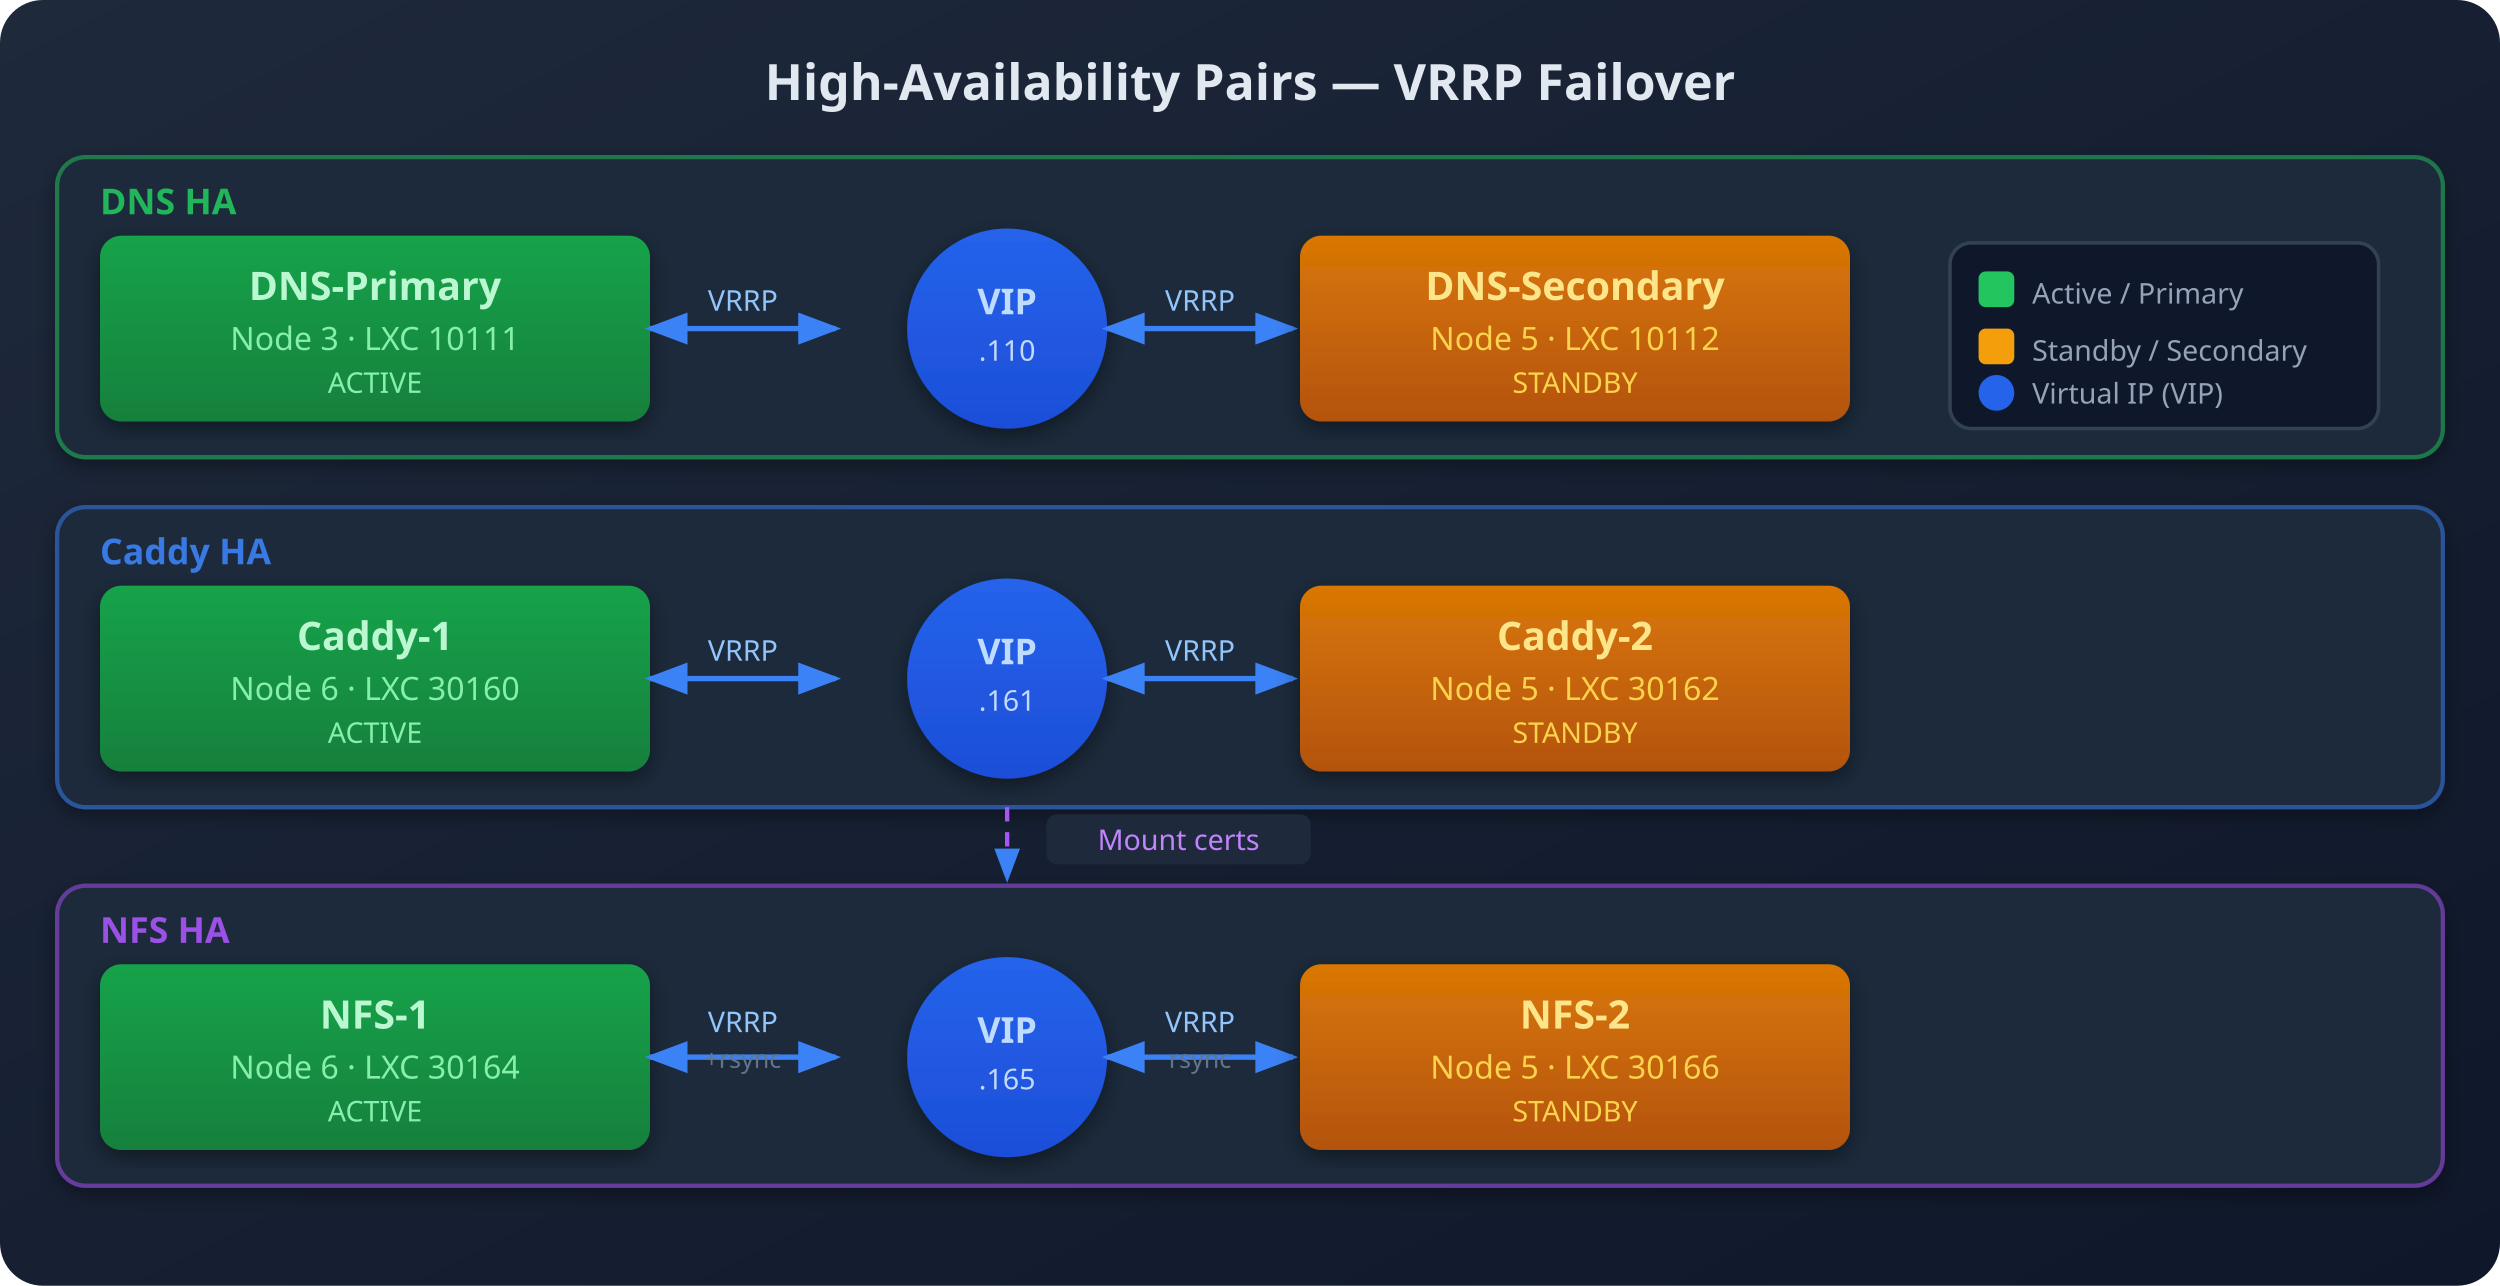
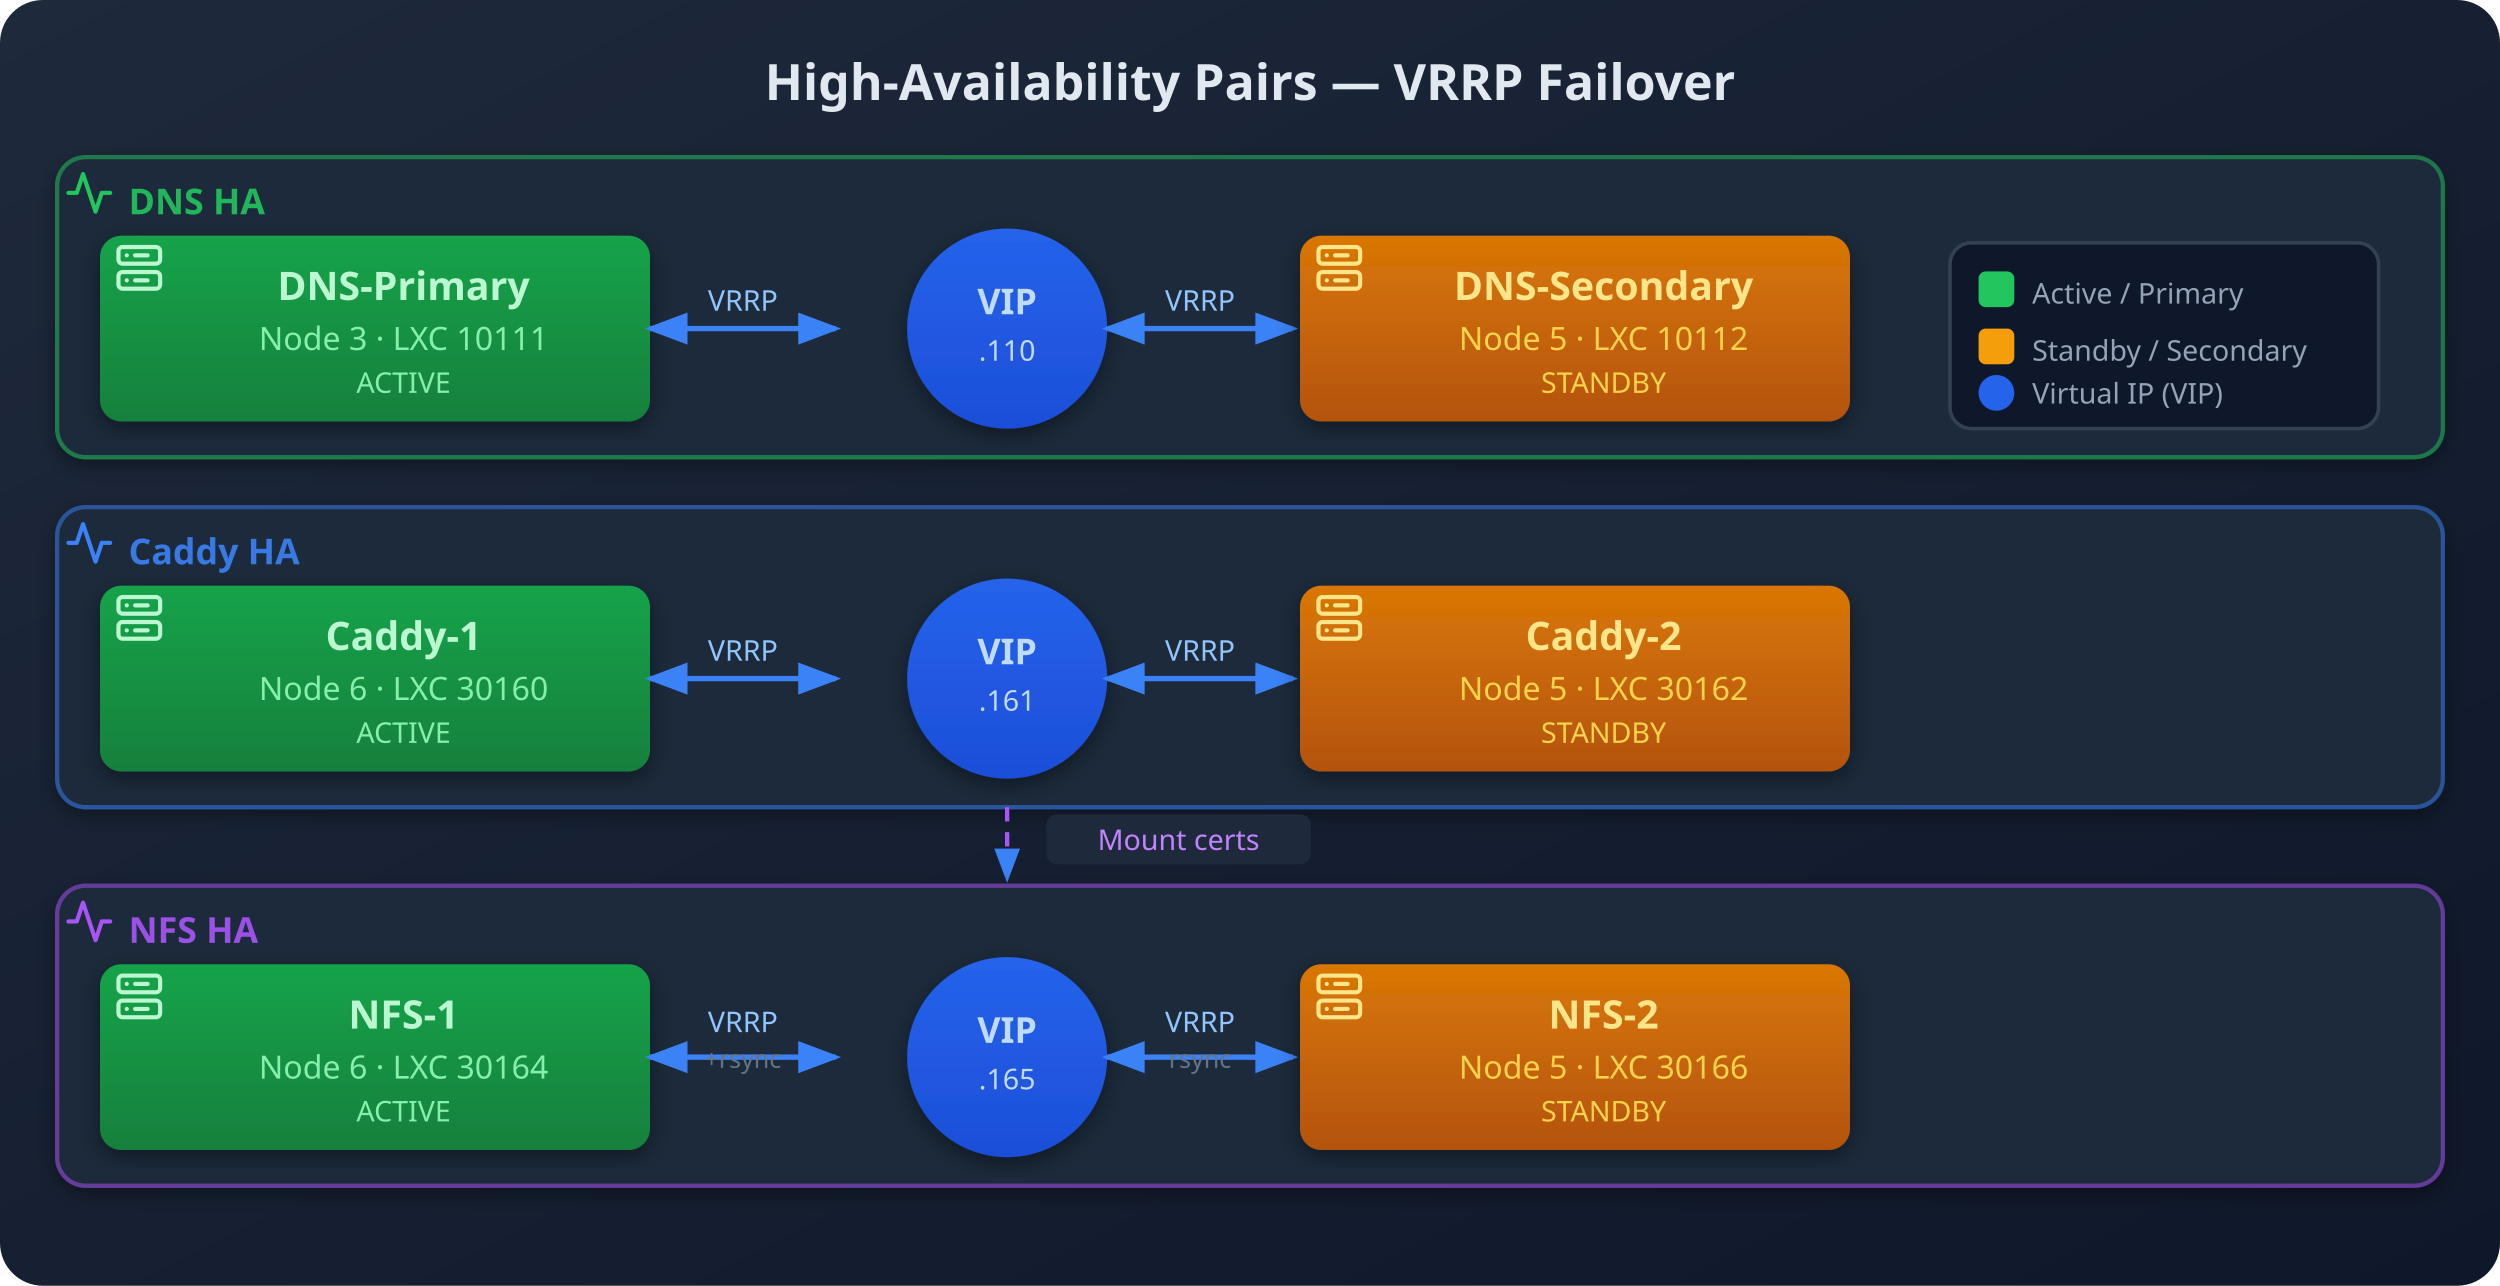
<svg xmlns="http://www.w3.org/2000/svg" viewBox="0 0 700 360" width="700" height="360">
  <defs>
    <linearGradient id="bgGrad" x1="0%" y1="0%" x2="100%" y2="100%">
      <stop offset="0%" style="stop-color:#1e293b;stop-opacity:1" />
      <stop offset="100%" style="stop-color:#0f172a;stop-opacity:1" />
    </linearGradient>
    <linearGradient id="greenGrad" x1="0%" y1="0%" x2="0%" y2="100%">
      <stop offset="0%" style="stop-color:#16a34a;stop-opacity:1" />
      <stop offset="100%" style="stop-color:#15803d;stop-opacity:1" />
    </linearGradient>
    <linearGradient id="amberGrad" x1="0%" y1="0%" x2="0%" y2="100%">
      <stop offset="0%" style="stop-color:#d97706;stop-opacity:1" />
      <stop offset="100%" style="stop-color:#b45309;stop-opacity:1" />
    </linearGradient>
    <linearGradient id="blueGrad" x1="0%" y1="0%" x2="0%" y2="100%">
      <stop offset="0%" style="stop-color:#2563eb;stop-opacity:1" />
      <stop offset="100%" style="stop-color:#1d4ed8;stop-opacity:1" />
    </linearGradient>
    <filter id="shadow" x="-10%" y="-10%" width="120%" height="120%">
      <feDropShadow dx="0" dy="2" stdDeviation="3" flood-color="#000000" flood-opacity="0.4" />
    </filter>
    <marker id="arrowBlue" markerWidth="8" markerHeight="6" refX="7" refY="3" orient="auto">
      <polygon points="0 0, 8 3, 0 6" fill="#3b82f6" />
    </marker>
    <marker id="arrowAmber" markerWidth="8" markerHeight="6" refX="7" refY="3" orient="auto">
      <polygon points="0 0, 8 3, 0 6" fill="#f59e0b" />
    </marker>
    <marker id="arrowBlueR" markerWidth="8" markerHeight="6" refX="1" refY="3" orient="auto">
      <polygon points="8 0, 0 3, 8 6" fill="#3b82f6" />
    </marker>
+     <symbol id="icon-heartbeat" viewBox="0 0 24 24" fill="none" stroke="currentColor" stroke-width="2" stroke-linecap="round" stroke-linejoin="round">
+       <path d="M22 12h-4l-3 9L9 3l-3 9H2" />
+     </symbol>
+     <symbol id="icon-server" viewBox="0 0 24 24" fill="none" stroke="currentColor" stroke-width="2" stroke-linecap="round" stroke-linejoin="round">
+       <rect x="2" y="2" width="20" height="8" rx="2" />
+       <rect x="2" y="14" width="20" height="8" rx="2" />
+       <circle cx="6" cy="6" r="1" fill="currentColor" stroke="none" />
+       <circle cx="6" cy="18" r="1" fill="currentColor" stroke="none" />
+       <line x1="10" y1="6" x2="16" y2="6" />
+       <line x1="10" y1="18" x2="16" y2="18" />
+     </symbol>
  </defs>
  <rect width="700" height="360" fill="url(#bgGrad)" rx="12" />
  <text x="350" y="28" font-family="'Segoe UI', system-ui, -apple-system, sans-serif" font-size="14" font-weight="600" fill="#e2e8f0" text-anchor="middle">High-Availability Pairs — VRRP Failover</text>
  <rect x="16" y="44" width="668" height="84" rx="8" fill="#1e293b" stroke="#22c55e" stroke-width="1.2" stroke-opacity="0.5" filter="url(#shadow)" />
-   <text x="28" y="60" font-family="'Segoe UI', system-ui, -apple-system, sans-serif" font-size="10" font-weight="600" fill="#22c55e" opacity="0.9">DNS HA</text>
+   <use href="#icon-heartbeat" x="18" y="47" width="14" height="14" color="#22c55e" />
+   <text x="36" y="60" font-family="'Segoe UI', system-ui, -apple-system, sans-serif" font-size="10" font-weight="600" fill="#22c55e" opacity="0.9">DNS HA</text>
  <rect x="28" y="66" width="154" height="52" rx="6" fill="url(#greenGrad)" filter="url(#shadow)" />
-   <text x="105" y="84" font-family="'Segoe UI', system-ui, -apple-system, sans-serif" font-size="11" font-weight="600" fill="#bbf7d0" text-anchor="middle">DNS-Primary</text>
-   <text x="105" y="98" font-family="'Segoe UI', system-ui, -apple-system, sans-serif" font-size="9" fill="#86efac" text-anchor="middle">Node 3 · LXC 10111</text>
-   <text x="105" y="110" font-family="'Segoe UI', system-ui, -apple-system, sans-serif" font-size="8" fill="#86efac" text-anchor="middle">ACTIVE</text>
+   <use href="#icon-server" x="32" y="68" width="14" height="14" color="#bbf7d0" />
+   <text x="113" y="84" font-family="'Segoe UI', system-ui, -apple-system, sans-serif" font-size="11" font-weight="600" fill="#bbf7d0" text-anchor="middle">DNS-Primary</text>
+   <text x="113" y="98" font-family="'Segoe UI', system-ui, -apple-system, sans-serif" font-size="9" fill="#86efac" text-anchor="middle">Node 3 · LXC 10111</text>
+   <text x="113" y="110" font-family="'Segoe UI', system-ui, -apple-system, sans-serif" font-size="8" fill="#86efac" text-anchor="middle">ACTIVE</text>
  <line x1="182" y1="92" x2="234" y2="92" stroke="#3b82f6" stroke-width="1.5" marker-end="url(#arrowBlue)" marker-start="url(#arrowBlueR)" />
  <text x="208" y="87" font-family="'Segoe UI', system-ui, -apple-system, sans-serif" font-size="8" fill="#93c5fd" text-anchor="middle">VRRP</text>
  <circle cx="282" cy="92" r="28" fill="url(#blueGrad)" filter="url(#shadow)" />
  <text x="282" y="88" font-family="'Segoe UI', system-ui, -apple-system, sans-serif" font-size="10" font-weight="700" fill="#bfdbfe" text-anchor="middle">VIP</text>
  <text x="282" y="101" font-family="'Segoe UI', system-ui, -apple-system, sans-serif" font-size="8" fill="#bfdbfe" text-anchor="middle">.110</text>
  <line x1="310" y1="92" x2="362" y2="92" stroke="#3b82f6" stroke-width="1.5" marker-end="url(#arrowBlue)" marker-start="url(#arrowBlueR)" />
  <text x="336" y="87" font-family="'Segoe UI', system-ui, -apple-system, sans-serif" font-size="8" fill="#93c5fd" text-anchor="middle">VRRP</text>
  <rect x="364" y="66" width="154" height="52" rx="6" fill="url(#amberGrad)" filter="url(#shadow)" />
-   <text x="441" y="84" font-family="'Segoe UI', system-ui, -apple-system, sans-serif" font-size="11" font-weight="600" fill="#fde68a" text-anchor="middle">DNS-Secondary</text>
-   <text x="441" y="98" font-family="'Segoe UI', system-ui, -apple-system, sans-serif" font-size="9" fill="#fcd34d" text-anchor="middle">Node 5 · LXC 10112</text>
-   <text x="441" y="110" font-family="'Segoe UI', system-ui, -apple-system, sans-serif" font-size="8" fill="#fcd34d" text-anchor="middle">STANDBY</text>
+   <use href="#icon-server" x="368" y="68" width="14" height="14" color="#fde68a" />
+   <text x="449" y="84" font-family="'Segoe UI', system-ui, -apple-system, sans-serif" font-size="11" font-weight="600" fill="#fde68a" text-anchor="middle">DNS-Secondary</text>
+   <text x="449" y="98" font-family="'Segoe UI', system-ui, -apple-system, sans-serif" font-size="9" fill="#fcd34d" text-anchor="middle">Node 5 · LXC 10112</text>
+   <text x="449" y="110" font-family="'Segoe UI', system-ui, -apple-system, sans-serif" font-size="8" fill="#fcd34d" text-anchor="middle">STANDBY</text>
  <rect x="16" y="142" width="668" height="84" rx="8" fill="#1e293b" stroke="#3b82f6" stroke-width="1.2" stroke-opacity="0.5" filter="url(#shadow)" />
-   <text x="28" y="158" font-family="'Segoe UI', system-ui, -apple-system, sans-serif" font-size="10" font-weight="600" fill="#3b82f6" opacity="0.9">Caddy HA</text>
+   <use href="#icon-heartbeat" x="18" y="145" width="14" height="14" color="#3b82f6" />
+   <text x="36" y="158" font-family="'Segoe UI', system-ui, -apple-system, sans-serif" font-size="10" font-weight="600" fill="#3b82f6" opacity="0.9">Caddy HA</text>
  <rect x="28" y="164" width="154" height="52" rx="6" fill="url(#greenGrad)" filter="url(#shadow)" />
-   <text x="105" y="182" font-family="'Segoe UI', system-ui, -apple-system, sans-serif" font-size="11" font-weight="600" fill="#bbf7d0" text-anchor="middle">Caddy-1</text>
-   <text x="105" y="196" font-family="'Segoe UI', system-ui, -apple-system, sans-serif" font-size="9" fill="#86efac" text-anchor="middle">Node 6 · LXC 30160</text>
-   <text x="105" y="208" font-family="'Segoe UI', system-ui, -apple-system, sans-serif" font-size="8" fill="#86efac" text-anchor="middle">ACTIVE</text>
+   <use href="#icon-server" x="32" y="166" width="14" height="14" color="#bbf7d0" />
+   <text x="113" y="182" font-family="'Segoe UI', system-ui, -apple-system, sans-serif" font-size="11" font-weight="600" fill="#bbf7d0" text-anchor="middle">Caddy-1</text>
+   <text x="113" y="196" font-family="'Segoe UI', system-ui, -apple-system, sans-serif" font-size="9" fill="#86efac" text-anchor="middle">Node 6 · LXC 30160</text>
+   <text x="113" y="208" font-family="'Segoe UI', system-ui, -apple-system, sans-serif" font-size="8" fill="#86efac" text-anchor="middle">ACTIVE</text>
  <line x1="182" y1="190" x2="234" y2="190" stroke="#3b82f6" stroke-width="1.5" marker-end="url(#arrowBlue)" marker-start="url(#arrowBlueR)" />
  <text x="208" y="185" font-family="'Segoe UI', system-ui, -apple-system, sans-serif" font-size="8" fill="#93c5fd" text-anchor="middle">VRRP</text>
  <circle cx="282" cy="190" r="28" fill="url(#blueGrad)" filter="url(#shadow)" />
  <text x="282" y="186" font-family="'Segoe UI', system-ui, -apple-system, sans-serif" font-size="10" font-weight="700" fill="#bfdbfe" text-anchor="middle">VIP</text>
  <text x="282" y="199" font-family="'Segoe UI', system-ui, -apple-system, sans-serif" font-size="8" fill="#bfdbfe" text-anchor="middle">.161</text>
  <line x1="310" y1="190" x2="362" y2="190" stroke="#3b82f6" stroke-width="1.5" marker-end="url(#arrowBlue)" marker-start="url(#arrowBlueR)" />
  <text x="336" y="185" font-family="'Segoe UI', system-ui, -apple-system, sans-serif" font-size="8" fill="#93c5fd" text-anchor="middle">VRRP</text>
  <rect x="364" y="164" width="154" height="52" rx="6" fill="url(#amberGrad)" filter="url(#shadow)" />
-   <text x="441" y="182" font-family="'Segoe UI', system-ui, -apple-system, sans-serif" font-size="11" font-weight="600" fill="#fde68a" text-anchor="middle">Caddy-2</text>
-   <text x="441" y="196" font-family="'Segoe UI', system-ui, -apple-system, sans-serif" font-size="9" fill="#fcd34d" text-anchor="middle">Node 5 · LXC 30162</text>
-   <text x="441" y="208" font-family="'Segoe UI', system-ui, -apple-system, sans-serif" font-size="8" fill="#fcd34d" text-anchor="middle">STANDBY</text>
+   <use href="#icon-server" x="368" y="166" width="14" height="14" color="#fde68a" />
+   <text x="449" y="182" font-family="'Segoe UI', system-ui, -apple-system, sans-serif" font-size="11" font-weight="600" fill="#fde68a" text-anchor="middle">Caddy-2</text>
+   <text x="449" y="196" font-family="'Segoe UI', system-ui, -apple-system, sans-serif" font-size="9" fill="#fcd34d" text-anchor="middle">Node 5 · LXC 30162</text>
+   <text x="449" y="208" font-family="'Segoe UI', system-ui, -apple-system, sans-serif" font-size="8" fill="#fcd34d" text-anchor="middle">STANDBY</text>
  <line x1="282" y1="226" x2="282" y2="246" stroke="#a855f7" stroke-width="1.2" stroke-dasharray="4,3" marker-end="url(#arrowBlue)" />
  <rect x="293" y="228" width="74" height="14" rx="3" fill="#1e293b" />
  <text x="330" y="238" font-family="'Segoe UI', system-ui, -apple-system, sans-serif" font-size="8" fill="#c084fc" text-anchor="middle">Mount certs</text>
  <rect x="16" y="248" width="668" height="84" rx="8" fill="#1e293b" stroke="#a855f7" stroke-width="1.2" stroke-opacity="0.5" filter="url(#shadow)" />
-   <text x="28" y="264" font-family="'Segoe UI', system-ui, -apple-system, sans-serif" font-size="10" font-weight="600" fill="#a855f7" opacity="0.9">NFS HA</text>
+   <use href="#icon-heartbeat" x="18" y="251" width="14" height="14" color="#a855f7" />
+   <text x="36" y="264" font-family="'Segoe UI', system-ui, -apple-system, sans-serif" font-size="10" font-weight="600" fill="#a855f7" opacity="0.9">NFS HA</text>
  <rect x="28" y="270" width="154" height="52" rx="6" fill="url(#greenGrad)" filter="url(#shadow)" />
-   <text x="105" y="288" font-family="'Segoe UI', system-ui, -apple-system, sans-serif" font-size="11" font-weight="600" fill="#bbf7d0" text-anchor="middle">NFS-1</text>
-   <text x="105" y="302" font-family="'Segoe UI', system-ui, -apple-system, sans-serif" font-size="9" fill="#86efac" text-anchor="middle">Node 6 · LXC 30164</text>
-   <text x="105" y="314" font-family="'Segoe UI', system-ui, -apple-system, sans-serif" font-size="8" fill="#86efac" text-anchor="middle">ACTIVE</text>
+   <use href="#icon-server" x="32" y="272" width="14" height="14" color="#bbf7d0" />
+   <text x="113" y="288" font-family="'Segoe UI', system-ui, -apple-system, sans-serif" font-size="11" font-weight="600" fill="#bbf7d0" text-anchor="middle">NFS-1</text>
+   <text x="113" y="302" font-family="'Segoe UI', system-ui, -apple-system, sans-serif" font-size="9" fill="#86efac" text-anchor="middle">Node 6 · LXC 30164</text>
+   <text x="113" y="314" font-family="'Segoe UI', system-ui, -apple-system, sans-serif" font-size="8" fill="#86efac" text-anchor="middle">ACTIVE</text>
  <line x1="182" y1="296" x2="234" y2="296" stroke="#3b82f6" stroke-width="1.5" marker-end="url(#arrowBlue)" marker-start="url(#arrowBlueR)" />
  <text x="208" y="289" font-family="'Segoe UI', system-ui, -apple-system, sans-serif" font-size="8" fill="#93c5fd" text-anchor="middle">VRRP</text>
  <text x="208" y="299" font-family="'Segoe UI', system-ui, -apple-system, sans-serif" font-size="7" fill="#64748b" text-anchor="middle">+rsync</text>
  <circle cx="282" cy="296" r="28" fill="url(#blueGrad)" filter="url(#shadow)" />
  <text x="282" y="292" font-family="'Segoe UI', system-ui, -apple-system, sans-serif" font-size="10" font-weight="700" fill="#bfdbfe" text-anchor="middle">VIP</text>
  <text x="282" y="305" font-family="'Segoe UI', system-ui, -apple-system, sans-serif" font-size="8" fill="#bfdbfe" text-anchor="middle">.165</text>
  <line x1="310" y1="296" x2="362" y2="296" stroke="#3b82f6" stroke-width="1.5" marker-end="url(#arrowBlue)" marker-start="url(#arrowBlueR)" />
  <text x="336" y="289" font-family="'Segoe UI', system-ui, -apple-system, sans-serif" font-size="8" fill="#93c5fd" text-anchor="middle">VRRP</text>
  <text x="336" y="299" font-family="'Segoe UI', system-ui, -apple-system, sans-serif" font-size="7" fill="#64748b" text-anchor="middle">rsync</text>
  <rect x="364" y="270" width="154" height="52" rx="6" fill="url(#amberGrad)" filter="url(#shadow)" />
-   <text x="441" y="288" font-family="'Segoe UI', system-ui, -apple-system, sans-serif" font-size="11" font-weight="600" fill="#fde68a" text-anchor="middle">NFS-2</text>
-   <text x="441" y="302" font-family="'Segoe UI', system-ui, -apple-system, sans-serif" font-size="9" fill="#fcd34d" text-anchor="middle">Node 5 · LXC 30166</text>
-   <text x="441" y="314" font-family="'Segoe UI', system-ui, -apple-system, sans-serif" font-size="8" fill="#fcd34d" text-anchor="middle">STANDBY</text>
+   <use href="#icon-server" x="368" y="272" width="14" height="14" color="#fde68a" />
+   <text x="449" y="288" font-family="'Segoe UI', system-ui, -apple-system, sans-serif" font-size="11" font-weight="600" fill="#fde68a" text-anchor="middle">NFS-2</text>
+   <text x="449" y="302" font-family="'Segoe UI', system-ui, -apple-system, sans-serif" font-size="9" fill="#fcd34d" text-anchor="middle">Node 5 · LXC 30166</text>
+   <text x="449" y="314" font-family="'Segoe UI', system-ui, -apple-system, sans-serif" font-size="8" fill="#fcd34d" text-anchor="middle">STANDBY</text>
  <rect x="546" y="68" width="120" height="52" rx="6" fill="#0f172a" stroke="#334155" stroke-width="1" />
  <rect x="554" y="76" width="10" height="10" rx="2" fill="#22c55e" />
  <text x="569" y="85" font-family="'Segoe UI', system-ui, -apple-system, sans-serif" font-size="8" fill="#94a3b8">Active / Primary</text>
  <rect x="554" y="92" width="10" height="10" rx="2" fill="#f59e0b" />
  <text x="569" y="101" font-family="'Segoe UI', system-ui, -apple-system, sans-serif" font-size="8" fill="#94a3b8">Standby / Secondary</text>
  <circle cx="559" cy="110" r="5" fill="#2563eb" />
  <text x="569" y="113" font-family="'Segoe UI', system-ui, -apple-system, sans-serif" font-size="8" fill="#94a3b8">Virtual IP (VIP)</text>
</svg>
